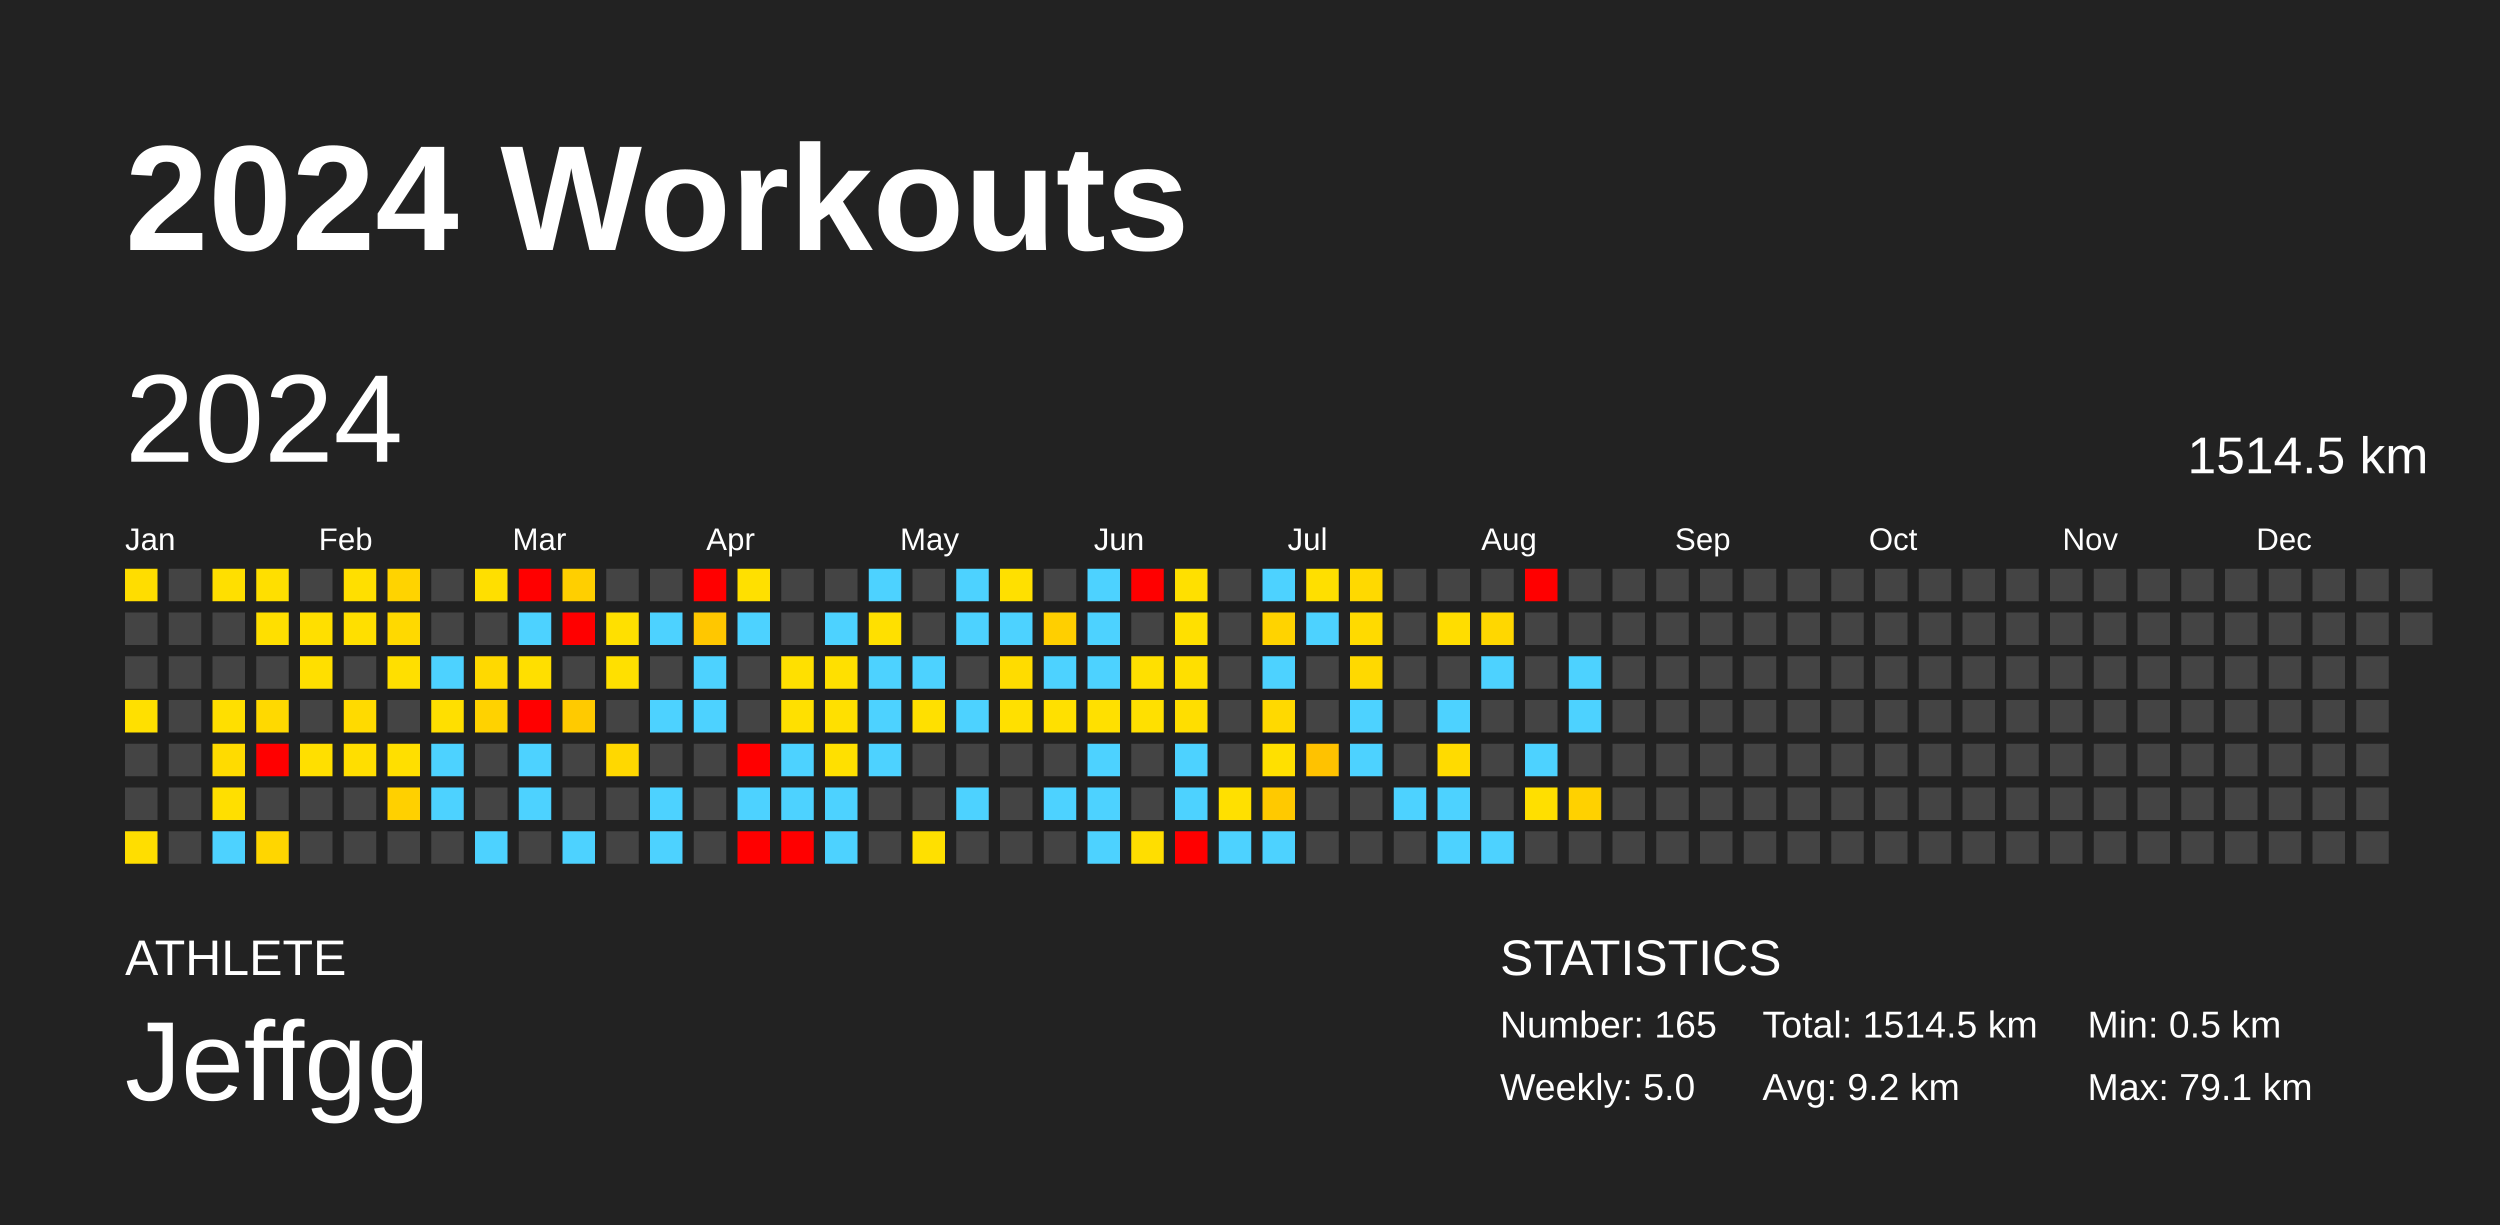
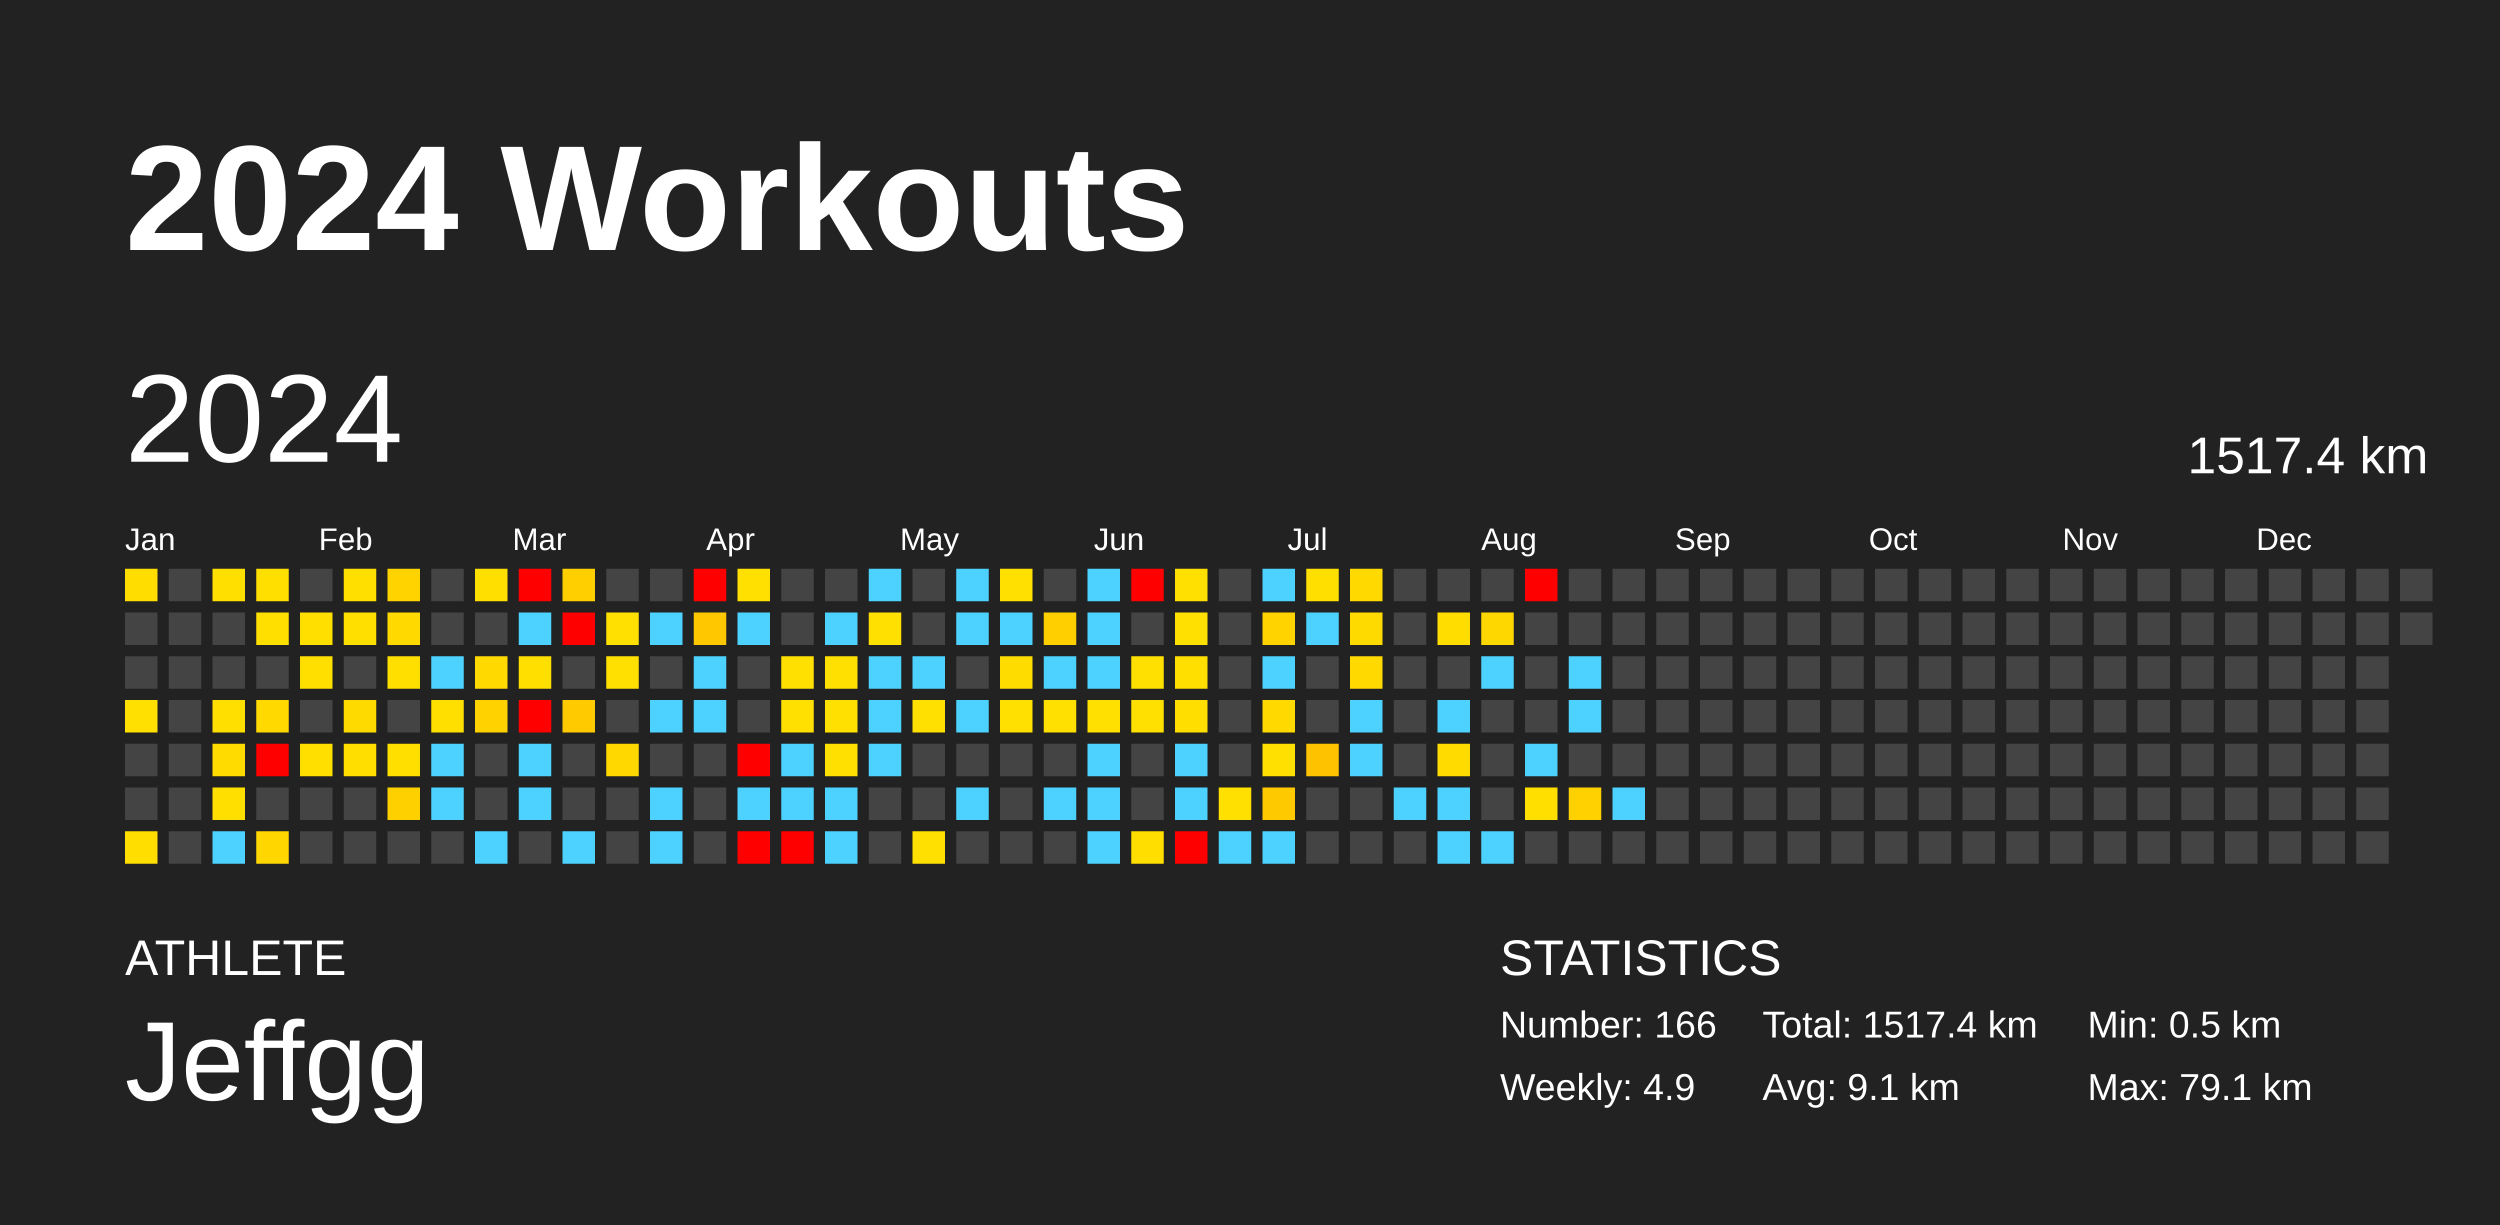
<svg xmlns="http://www.w3.org/2000/svg" baseProfile="full" height="98mm" version="1.1" viewBox="0,0,200,98" width="200mm">
  <defs />
  <rect fill="#222222" height="98" width="200" x="0" y="0" />
  <text fill="#FFFFFF" style="font-size:12px; font-family:Arial; font-weight:bold;" x="10" y="20">2024 Workouts</text>
  <text fill="#FFFFFF" style="font-size:4px; font-family:Arial" x="10" y="78">ATHLETE</text>
  <text fill="#FFFFFF" style="font-size:9px; font-family:Arial" x="10" y="88">Jeffgg</text>
  <text fill="#FFFFFF" style="font-size:4px; font-family:Arial" x="120" y="78">STATISTICS</text>
-   <text fill="#FFFFFF" style="font-size:3px; font-family:Arial" x="120" y="83">Number: 165</text>
-   <text fill="#FFFFFF" style="font-size:3px; font-family:Arial" x="120" y="88">Weekly: 5.0</text>
-   <text fill="#FFFFFF" style="font-size:3px; font-family:Arial" x="141" y="83">Total: 1514.5 km</text>
-   <text fill="#FFFFFF" style="font-size:3px; font-family:Arial" x="141" y="88">Avg: 9.2 km</text>
+   <text fill="#FFFFFF" style="font-size:3px; font-family:Arial" x="120" y="83">Number: 166</text>
+   <text fill="#FFFFFF" style="font-size:3px; font-family:Arial" x="120" y="88">Weekly: 4.9</text>
+   <text fill="#FFFFFF" style="font-size:3px; font-family:Arial" x="141" y="83">Total: 1517.4 km</text>
+   <text fill="#FFFFFF" style="font-size:3px; font-family:Arial" x="141" y="88">Avg: 9.1 km</text>
  <text fill="#FFFFFF" style="font-size:3px; font-family:Arial" x="167" y="83">Min: 0.5 km</text>
  <text fill="#FFFFFF" style="font-size:3px; font-family:Arial" x="167" y="88">Max: 79.1 km</text>
  <text dominant-baseline="hanging" fill="#FFFFFF" style="font-size:10.0px; font-family:Arial;" x="10" y="30">2024</text>
-   <text dominant-baseline="hanging" fill="#FFFFFF" style="font-size:4.125px; font-family:Arial;" x="175" y="35">1514.5 km</text>
+   <text dominant-baseline="hanging" fill="#FFFFFF" style="font-size:4.125px; font-family:Arial;" x="175" y="35">1517.4 km</text>
  <text fill="#FFFFFF" style="font-size:2.5px; font-family:Arial" x="10.0" y="44">Jan</text>
  <text fill="#FFFFFF" style="font-size:2.5px; font-family:Arial" x="25.5" y="44">Feb</text>
  <text fill="#FFFFFF" style="font-size:2.5px; font-family:Arial" x="41.0" y="44">Mar</text>
  <text fill="#FFFFFF" style="font-size:2.5px; font-family:Arial" x="56.5" y="44">Apr</text>
  <text fill="#FFFFFF" style="font-size:2.5px; font-family:Arial" x="72.0" y="44">May</text>
  <text fill="#FFFFFF" style="font-size:2.5px; font-family:Arial" x="87.5" y="44">Jun</text>
  <text fill="#FFFFFF" style="font-size:2.5px; font-family:Arial" x="103.0" y="44">Jul</text>
  <text fill="#FFFFFF" style="font-size:2.5px; font-family:Arial" x="118.5" y="44">Aug</text>
  <text fill="#FFFFFF" style="font-size:2.5px; font-family:Arial" x="134.0" y="44">Sep</text>
  <text fill="#FFFFFF" style="font-size:2.5px; font-family:Arial" x="149.5" y="44">Oct</text>
  <text fill="#FFFFFF" style="font-size:2.5px; font-family:Arial" x="165.0" y="44">Nov</text>
  <text fill="#FFFFFF" style="font-size:2.5px; font-family:Arial" x="180.5" y="44">Dec</text>
  <rect fill="#ffdd00" height="2.6" width="2.6" x="10.0" y="45.5" />
  <rect fill="#444444" height="2.6" width="2.6" x="10.0" y="49.0" />
  <rect fill="#444444" height="2.6" width="2.6" x="10.0" y="52.5" />
  <rect fill="#ffe000" height="2.6" width="2.6" x="10.0" y="56.0" />
  <rect fill="#444444" height="2.6" width="2.6" x="10.0" y="59.5" />
  <rect fill="#444444" height="2.6" width="2.6" x="10.0" y="63.0" />
  <rect fill="#ffde00" height="2.6" width="2.6" x="10.0" y="66.5" />
  <rect fill="#444444" height="2.6" width="2.6" x="13.5" y="45.5" />
  <rect fill="#444444" height="2.6" width="2.6" x="13.5" y="49.0" />
  <rect fill="#444444" height="2.6" width="2.6" x="13.5" y="52.5" />
  <rect fill="#444444" height="2.6" width="2.6" x="13.5" y="56.0" />
  <rect fill="#444444" height="2.6" width="2.6" x="13.5" y="59.5" />
  <rect fill="#444444" height="2.6" width="2.6" x="13.5" y="63.0" />
  <rect fill="#444444" height="2.6" width="2.6" x="13.5" y="66.5" />
  <rect fill="#ffdf00" height="2.6" width="2.6" x="17.0" y="45.5" />
  <rect fill="#444444" height="2.6" width="2.6" x="17.0" y="49.0" />
  <rect fill="#444444" height="2.6" width="2.6" x="17.0" y="52.5" />
  <rect fill="#ffdf00" height="2.6" width="2.6" x="17.0" y="56.0" />
  <rect fill="#ffdb00" height="2.6" width="2.6" x="17.0" y="59.5" />
  <rect fill="#ffdf00" height="2.6" width="2.6" x="17.0" y="63.0" />
  <rect fill="#4dd2ff" height="2.6" width="2.6" x="17.0" y="66.5" />
  <rect fill="#ffdf00" height="2.6" width="2.6" x="20.5" y="45.5" />
  <rect fill="#ffdf00" height="2.6" width="2.6" x="20.5" y="49.0" />
  <rect fill="#444444" height="2.6" width="2.6" x="20.5" y="52.5" />
  <rect fill="#ffd900" height="2.6" width="2.6" x="20.5" y="56.0" />
  <rect fill="red" height="2.6" width="2.6" x="20.5" y="59.5" />
  <rect fill="#444444" height="2.6" width="2.6" x="20.5" y="63.0" />
  <rect fill="#ffd600" height="2.6" width="2.6" x="20.5" y="66.5" />
  <rect fill="#444444" height="2.6" width="2.6" x="24.0" y="45.5" />
  <rect fill="#ffdf00" height="2.6" width="2.6" x="24.0" y="49.0" />
  <rect fill="#ffdf00" height="2.6" width="2.6" x="24.0" y="52.5" />
  <rect fill="#444444" height="2.6" width="2.6" x="24.0" y="56.0" />
  <rect fill="#ffdf00" height="2.6" width="2.6" x="24.0" y="59.5" />
  <rect fill="#444444" height="2.6" width="2.6" x="24.0" y="63.0" />
  <rect fill="#444444" height="2.6" width="2.6" x="24.0" y="66.5" />
  <rect fill="#ffdf00" height="2.6" width="2.6" x="27.5" y="45.5" />
  <rect fill="#ffdf00" height="2.6" width="2.6" x="27.5" y="49.0" />
  <rect fill="#444444" height="2.6" width="2.6" x="27.5" y="52.5" />
  <rect fill="#ffda00" height="2.6" width="2.6" x="27.5" y="56.0" />
  <rect fill="#ffde00" height="2.6" width="2.6" x="27.5" y="59.5" />
  <rect fill="#444444" height="2.6" width="2.6" x="27.5" y="63.0" />
  <rect fill="#444444" height="2.6" width="2.6" x="27.5" y="66.5" />
  <rect fill="#ffd300" height="2.6" width="2.6" x="31.0" y="45.5" />
  <rect fill="#ffd900" height="2.6" width="2.6" x="31.0" y="49.0" />
  <rect fill="#ffdf00" height="2.6" width="2.6" x="31.0" y="52.5" />
  <rect fill="#444444" height="2.6" width="2.6" x="31.0" y="56.0" />
  <rect fill="#ffdf00" height="2.6" width="2.6" x="31.0" y="59.5" />
  <rect fill="#ffd000" height="2.6" width="2.6" x="31.0" y="63.0" />
  <rect fill="#444444" height="2.6" width="2.6" x="31.0" y="66.5" />
  <rect fill="#444444" height="2.6" width="2.6" x="34.5" y="45.5" />
  <rect fill="#444444" height="2.6" width="2.6" x="34.5" y="49.0" />
  <rect fill="#4dd2ff" height="2.6" width="2.6" x="34.5" y="52.5" />
  <rect fill="#ffdf00" height="2.6" width="2.6" x="34.5" y="56.0" />
  <rect fill="#4dd2ff" height="2.6" width="2.6" x="34.5" y="59.5" />
  <rect fill="#4dd2ff" height="2.6" width="2.6" x="34.5" y="63.0" />
  <rect fill="#444444" height="2.6" width="2.6" x="34.5" y="66.5" />
  <rect fill="#ffdf00" height="2.6" width="2.6" x="38.0" y="45.5" />
  <rect fill="#444444" height="2.6" width="2.6" x="38.0" y="49.0" />
  <rect fill="#ffd900" height="2.6" width="2.6" x="38.0" y="52.5" />
  <rect fill="#ffd200" height="2.6" width="2.6" x="38.0" y="56.0" />
  <rect fill="#444444" height="2.6" width="2.6" x="38.0" y="59.5" />
  <rect fill="#444444" height="2.6" width="2.6" x="38.0" y="63.0" />
  <rect fill="#4dd2ff" height="2.6" width="2.6" x="38.0" y="66.5" />
  <rect fill="red" height="2.6" width="2.6" x="41.5" y="45.5" />
  <rect fill="#4dd2ff" height="2.6" width="2.6" x="41.5" y="49.0" />
  <rect fill="#ffdf00" height="2.6" width="2.6" x="41.5" y="52.5" />
  <rect fill="red" height="2.6" width="2.6" x="41.5" y="56.0" />
  <rect fill="#4dd2ff" height="2.6" width="2.6" x="41.5" y="59.5" />
  <rect fill="#4dd2ff" height="2.6" width="2.6" x="41.5" y="63.0" />
  <rect fill="#444444" height="2.6" width="2.6" x="41.5" y="66.5" />
  <rect fill="#ffcf00" height="2.6" width="2.6" x="45.0" y="45.5" />
  <rect fill="red" height="2.6" width="2.6" x="45.0" y="49.0" />
  <rect fill="#444444" height="2.6" width="2.6" x="45.0" y="52.5" />
  <rect fill="#ffca00" height="2.6" width="2.6" x="45.0" y="56.0" />
  <rect fill="#444444" height="2.6" width="2.6" x="45.0" y="59.5" />
  <rect fill="#444444" height="2.6" width="2.6" x="45.0" y="63.0" />
  <rect fill="#4dd2ff" height="2.6" width="2.6" x="45.0" y="66.5" />
  <rect fill="#444444" height="2.6" width="2.6" x="48.5" y="45.5" />
  <rect fill="#ffe000" height="2.6" width="2.6" x="48.5" y="49.0" />
  <rect fill="#ffe000" height="2.6" width="2.6" x="48.5" y="52.5" />
  <rect fill="#444444" height="2.6" width="2.6" x="48.5" y="56.0" />
  <rect fill="#ffd800" height="2.6" width="2.6" x="48.5" y="59.5" />
  <rect fill="#444444" height="2.6" width="2.6" x="48.5" y="63.0" />
  <rect fill="#444444" height="2.6" width="2.6" x="48.5" y="66.5" />
  <rect fill="#444444" height="2.6" width="2.6" x="52.0" y="45.5" />
  <rect fill="#4dd2ff" height="2.6" width="2.6" x="52.0" y="49.0" />
  <rect fill="#444444" height="2.6" width="2.6" x="52.0" y="52.5" />
  <rect fill="#4dd2ff" height="2.6" width="2.6" x="52.0" y="56.0" />
  <rect fill="#444444" height="2.6" width="2.6" x="52.0" y="59.5" />
  <rect fill="#4dd2ff" height="2.6" width="2.6" x="52.0" y="63.0" />
  <rect fill="#4dd2ff" height="2.6" width="2.6" x="52.0" y="66.5" />
  <rect fill="red" height="2.6" width="2.6" x="55.5" y="45.5" />
  <rect fill="#ffc700" height="2.6" width="2.6" x="55.5" y="49.0" />
  <rect fill="#4dd2ff" height="2.6" width="2.6" x="55.5" y="52.5" />
  <rect fill="#4dd2ff" height="2.6" width="2.6" x="55.5" y="56.0" />
  <rect fill="#444444" height="2.6" width="2.6" x="55.5" y="59.5" />
  <rect fill="#444444" height="2.6" width="2.6" x="55.5" y="63.0" />
  <rect fill="#444444" height="2.6" width="2.6" x="55.5" y="66.5" />
  <rect fill="#ffe000" height="2.6" width="2.6" x="59.0" y="45.5" />
  <rect fill="#4dd2ff" height="2.6" width="2.6" x="59.0" y="49.0" />
  <rect fill="#444444" height="2.6" width="2.6" x="59.0" y="52.5" />
  <rect fill="#444444" height="2.6" width="2.6" x="59.0" y="56.0" />
  <rect fill="red" height="2.6" width="2.6" x="59.0" y="59.5" />
  <rect fill="#4dd2ff" height="2.6" width="2.6" x="59.0" y="63.0" />
  <rect fill="red" height="2.6" width="2.6" x="59.0" y="66.5" />
  <rect fill="#444444" height="2.6" width="2.6" x="62.5" y="45.5" />
  <rect fill="#444444" height="2.6" width="2.6" x="62.5" y="49.0" />
  <rect fill="#ffe000" height="2.6" width="2.6" x="62.5" y="52.5" />
  <rect fill="#ffe000" height="2.6" width="2.6" x="62.5" y="56.0" />
  <rect fill="#4dd2ff" height="2.6" width="2.6" x="62.5" y="59.5" />
  <rect fill="#4dd2ff" height="2.6" width="2.6" x="62.5" y="63.0" />
  <rect fill="red" height="2.6" width="2.6" x="62.5" y="66.5" />
  <rect fill="#444444" height="2.6" width="2.6" x="66.0" y="45.5" />
  <rect fill="#4dd2ff" height="2.6" width="2.6" x="66.0" y="49.0" />
  <rect fill="#ffe000" height="2.6" width="2.6" x="66.0" y="52.5" />
  <rect fill="#ffe000" height="2.6" width="2.6" x="66.0" y="56.0" />
  <rect fill="#ffe000" height="2.6" width="2.6" x="66.0" y="59.5" />
  <rect fill="#4dd2ff" height="2.6" width="2.6" x="66.0" y="63.0" />
  <rect fill="#4dd2ff" height="2.6" width="2.6" x="66.0" y="66.5" />
  <rect fill="#4dd2ff" height="2.6" width="2.6" x="69.5" y="45.5" />
  <rect fill="#ffe000" height="2.6" width="2.6" x="69.5" y="49.0" />
  <rect fill="#4dd2ff" height="2.6" width="2.6" x="69.5" y="52.5" />
  <rect fill="#4dd2ff" height="2.6" width="2.6" x="69.5" y="56.0" />
  <rect fill="#4dd2ff" height="2.6" width="2.6" x="69.5" y="59.5" />
  <rect fill="#444444" height="2.6" width="2.6" x="69.5" y="63.0" />
  <rect fill="#444444" height="2.6" width="2.6" x="69.5" y="66.5" />
  <rect fill="#444444" height="2.6" width="2.6" x="73.0" y="45.5" />
  <rect fill="#444444" height="2.6" width="2.6" x="73.0" y="49.0" />
  <rect fill="#4dd2ff" height="2.6" width="2.6" x="73.0" y="52.5" />
  <rect fill="#ffe000" height="2.6" width="2.6" x="73.0" y="56.0" />
  <rect fill="#444444" height="2.6" width="2.6" x="73.0" y="59.5" />
  <rect fill="#444444" height="2.6" width="2.6" x="73.0" y="63.0" />
  <rect fill="#ffe000" height="2.6" width="2.6" x="73.0" y="66.5" />
  <rect fill="#4dd2ff" height="2.6" width="2.6" x="76.5" y="45.5" />
  <rect fill="#4dd2ff" height="2.6" width="2.6" x="76.5" y="49.0" />
  <rect fill="#444444" height="2.6" width="2.6" x="76.5" y="52.5" />
  <rect fill="#4dd2ff" height="2.6" width="2.6" x="76.5" y="56.0" />
  <rect fill="#444444" height="2.6" width="2.6" x="76.5" y="59.5" />
  <rect fill="#4dd2ff" height="2.6" width="2.6" x="76.5" y="63.0" />
  <rect fill="#444444" height="2.6" width="2.6" x="76.5" y="66.5" />
  <rect fill="#ffe000" height="2.6" width="2.6" x="80.0" y="45.5" />
  <rect fill="#4dd2ff" height="2.6" width="2.6" x="80.0" y="49.0" />
  <rect fill="#ffdc00" height="2.6" width="2.6" x="80.0" y="52.5" />
  <rect fill="#ffe000" height="2.6" width="2.6" x="80.0" y="56.0" />
  <rect fill="#444444" height="2.6" width="2.6" x="80.0" y="59.5" />
  <rect fill="#444444" height="2.6" width="2.6" x="80.0" y="63.0" />
  <rect fill="#444444" height="2.6" width="2.6" x="80.0" y="66.5" />
  <rect fill="#444444" height="2.6" width="2.6" x="83.5" y="45.5" />
  <rect fill="#ffcf00" height="2.6" width="2.6" x="83.5" y="49.0" />
  <rect fill="#4dd2ff" height="2.6" width="2.6" x="83.5" y="52.5" />
  <rect fill="#ffe000" height="2.6" width="2.6" x="83.5" y="56.0" />
  <rect fill="#444444" height="2.6" width="2.6" x="83.5" y="59.5" />
  <rect fill="#4dd2ff" height="2.6" width="2.6" x="83.5" y="63.0" />
  <rect fill="#444444" height="2.6" width="2.6" x="83.5" y="66.5" />
  <rect fill="#4dd2ff" height="2.6" width="2.6" x="87.0" y="45.5" />
  <rect fill="#4dd2ff" height="2.6" width="2.6" x="87.0" y="49.0" />
  <rect fill="#4dd2ff" height="2.6" width="2.6" x="87.0" y="52.5" />
  <rect fill="#ffe000" height="2.6" width="2.6" x="87.0" y="56.0" />
  <rect fill="#4dd2ff" height="2.6" width="2.6" x="87.0" y="59.5" />
  <rect fill="#4dd2ff" height="2.6" width="2.6" x="87.0" y="63.0" />
  <rect fill="#4dd2ff" height="2.6" width="2.6" x="87.0" y="66.5" />
  <rect fill="red" height="2.6" width="2.6" x="90.5" y="45.5" />
  <rect fill="#444444" height="2.6" width="2.6" x="90.5" y="49.0" />
  <rect fill="#ffe000" height="2.6" width="2.6" x="90.5" y="52.5" />
  <rect fill="#ffe000" height="2.6" width="2.6" x="90.5" y="56.0" />
  <rect fill="#444444" height="2.6" width="2.6" x="90.5" y="59.5" />
  <rect fill="#444444" height="2.6" width="2.6" x="90.5" y="63.0" />
  <rect fill="#ffde00" height="2.6" width="2.6" x="90.5" y="66.5" />
  <rect fill="#ffe000" height="2.6" width="2.6" x="94.0" y="45.5" />
  <rect fill="#ffe000" height="2.6" width="2.6" x="94.0" y="49.0" />
  <rect fill="#ffdf00" height="2.6" width="2.6" x="94.0" y="52.5" />
  <rect fill="#ffde00" height="2.6" width="2.6" x="94.0" y="56.0" />
  <rect fill="#4dd2ff" height="2.6" width="2.6" x="94.0" y="59.5" />
  <rect fill="#4dd2ff" height="2.6" width="2.6" x="94.0" y="63.0" />
  <rect fill="red" height="2.6" width="2.6" x="94.0" y="66.5" />
  <rect fill="#444444" height="2.6" width="2.6" x="97.5" y="45.5" />
  <rect fill="#444444" height="2.6" width="2.6" x="97.5" y="49.0" />
  <rect fill="#444444" height="2.6" width="2.6" x="97.5" y="52.5" />
  <rect fill="#444444" height="2.6" width="2.6" x="97.5" y="56.0" />
  <rect fill="#444444" height="2.6" width="2.6" x="97.5" y="59.5" />
  <rect fill="#ffe000" height="2.6" width="2.6" x="97.5" y="63.0" />
  <rect fill="#4dd2ff" height="2.6" width="2.6" x="97.5" y="66.5" />
  <rect fill="#4dd2ff" height="2.6" width="2.6" x="101.0" y="45.5" />
  <rect fill="#ffd300" height="2.6" width="2.6" x="101.0" y="49.0" />
  <rect fill="#4dd2ff" height="2.6" width="2.6" x="101.0" y="52.5" />
  <rect fill="#ffd900" height="2.6" width="2.6" x="101.0" y="56.0" />
  <rect fill="#ffe000" height="2.6" width="2.6" x="101.0" y="59.5" />
  <rect fill="#ffc900" height="2.6" width="2.6" x="101.0" y="63.0" />
  <rect fill="#4dd2ff" height="2.6" width="2.6" x="101.0" y="66.5" />
  <rect fill="#ffdf00" height="2.6" width="2.6" x="104.5" y="45.5" />
  <rect fill="#4dd2ff" height="2.6" width="2.6" x="104.5" y="49.0" />
  <rect fill="#444444" height="2.6" width="2.6" x="104.5" y="52.5" />
  <rect fill="#444444" height="2.6" width="2.6" x="104.5" y="56.0" />
  <rect fill="#ffc200" height="2.6" width="2.6" x="104.5" y="59.5" />
  <rect fill="#444444" height="2.6" width="2.6" x="104.5" y="63.0" />
  <rect fill="#444444" height="2.6" width="2.6" x="104.5" y="66.5" />
  <rect fill="#ffd900" height="2.6" width="2.6" x="108.0" y="45.5" />
  <rect fill="#ffda00" height="2.6" width="2.6" x="108.0" y="49.0" />
  <rect fill="#ffd900" height="2.6" width="2.6" x="108.0" y="52.5" />
  <rect fill="#4dd2ff" height="2.6" width="2.6" x="108.0" y="56.0" />
  <rect fill="#4dd2ff" height="2.6" width="2.6" x="108.0" y="59.5" />
  <rect fill="#444444" height="2.6" width="2.6" x="108.0" y="63.0" />
  <rect fill="#444444" height="2.6" width="2.6" x="108.0" y="66.5" />
  <rect fill="#444444" height="2.6" width="2.6" x="111.5" y="45.5" />
  <rect fill="#444444" height="2.6" width="2.6" x="111.5" y="49.0" />
  <rect fill="#444444" height="2.6" width="2.6" x="111.5" y="52.5" />
  <rect fill="#444444" height="2.6" width="2.6" x="111.5" y="56.0" />
  <rect fill="#444444" height="2.6" width="2.6" x="111.5" y="59.5" />
  <rect fill="#4dd2ff" height="2.6" width="2.6" x="111.5" y="63.0" />
  <rect fill="#444444" height="2.6" width="2.6" x="111.5" y="66.5" />
  <rect fill="#444444" height="2.6" width="2.6" x="115.0" y="45.5" />
  <rect fill="#ffdd00" height="2.6" width="2.6" x="115.0" y="49.0" />
  <rect fill="#444444" height="2.6" width="2.6" x="115.0" y="52.5" />
  <rect fill="#4dd2ff" height="2.6" width="2.6" x="115.0" y="56.0" />
  <rect fill="#ffdb00" height="2.6" width="2.6" x="115.0" y="59.5" />
  <rect fill="#4dd2ff" height="2.6" width="2.6" x="115.0" y="63.0" />
  <rect fill="#4dd2ff" height="2.6" width="2.6" x="115.0" y="66.5" />
  <rect fill="#444444" height="2.6" width="2.6" x="118.5" y="45.5" />
  <rect fill="#ffd700" height="2.6" width="2.6" x="118.5" y="49.0" />
  <rect fill="#4dd2ff" height="2.6" width="2.6" x="118.5" y="52.5" />
  <rect fill="#444444" height="2.6" width="2.6" x="118.5" y="56.0" />
  <rect fill="#444444" height="2.6" width="2.6" x="118.5" y="59.5" />
  <rect fill="#444444" height="2.6" width="2.6" x="118.5" y="63.0" />
  <rect fill="#4dd2ff" height="2.6" width="2.6" x="118.5" y="66.5" />
  <rect fill="red" height="2.6" width="2.6" x="122.0" y="45.5" />
  <rect fill="#444444" height="2.6" width="2.6" x="122.0" y="49.0" />
  <rect fill="#444444" height="2.6" width="2.6" x="122.0" y="52.5" />
  <rect fill="#444444" height="2.6" width="2.6" x="122.0" y="56.0" />
  <rect fill="#4dd2ff" height="2.6" width="2.6" x="122.0" y="59.5" />
  <rect fill="#ffdf00" height="2.6" width="2.6" x="122.0" y="63.0" />
  <rect fill="#444444" height="2.6" width="2.6" x="122.0" y="66.5" />
  <rect fill="#444444" height="2.6" width="2.6" x="125.5" y="45.5" />
  <rect fill="#444444" height="2.6" width="2.6" x="125.5" y="49.0" />
  <rect fill="#4dd2ff" height="2.6" width="2.6" x="125.5" y="52.5" />
  <rect fill="#4dd2ff" height="2.6" width="2.6" x="125.5" y="56.0" />
  <rect fill="#444444" height="2.6" width="2.6" x="125.5" y="59.5" />
  <rect fill="#ffd100" height="2.6" width="2.6" x="125.5" y="63.0" />
  <rect fill="#444444" height="2.6" width="2.6" x="125.5" y="66.5" />
  <rect fill="#444444" height="2.6" width="2.6" x="129.0" y="45.5" />
  <rect fill="#444444" height="2.6" width="2.6" x="129.0" y="49.0" />
  <rect fill="#444444" height="2.6" width="2.6" x="129.0" y="52.5" />
  <rect fill="#444444" height="2.6" width="2.6" x="129.0" y="56.0" />
  <rect fill="#444444" height="2.6" width="2.6" x="129.0" y="59.5" />
-   <rect fill="#444444" height="2.6" width="2.6" x="129.0" y="63.0" />
+   <rect fill="#4dd2ff" height="2.6" width="2.6" x="129.0" y="63.0" />
  <rect fill="#444444" height="2.6" width="2.6" x="129.0" y="66.5" />
  <rect fill="#444444" height="2.6" width="2.6" x="132.5" y="45.5" />
  <rect fill="#444444" height="2.6" width="2.6" x="132.5" y="49.0" />
  <rect fill="#444444" height="2.6" width="2.6" x="132.5" y="52.5" />
  <rect fill="#444444" height="2.6" width="2.6" x="132.5" y="56.0" />
  <rect fill="#444444" height="2.6" width="2.6" x="132.5" y="59.5" />
  <rect fill="#444444" height="2.6" width="2.6" x="132.5" y="63.0" />
  <rect fill="#444444" height="2.6" width="2.6" x="132.5" y="66.5" />
  <rect fill="#444444" height="2.6" width="2.6" x="136.0" y="45.5" />
  <rect fill="#444444" height="2.6" width="2.6" x="136.0" y="49.0" />
  <rect fill="#444444" height="2.6" width="2.6" x="136.0" y="52.5" />
  <rect fill="#444444" height="2.6" width="2.6" x="136.0" y="56.0" />
  <rect fill="#444444" height="2.6" width="2.6" x="136.0" y="59.5" />
  <rect fill="#444444" height="2.6" width="2.6" x="136.0" y="63.0" />
  <rect fill="#444444" height="2.6" width="2.6" x="136.0" y="66.5" />
  <rect fill="#444444" height="2.6" width="2.6" x="139.5" y="45.5" />
  <rect fill="#444444" height="2.6" width="2.6" x="139.5" y="49.0" />
  <rect fill="#444444" height="2.6" width="2.6" x="139.5" y="52.5" />
  <rect fill="#444444" height="2.6" width="2.6" x="139.5" y="56.0" />
  <rect fill="#444444" height="2.6" width="2.6" x="139.5" y="59.5" />
  <rect fill="#444444" height="2.6" width="2.6" x="139.5" y="63.0" />
  <rect fill="#444444" height="2.6" width="2.6" x="139.5" y="66.5" />
  <rect fill="#444444" height="2.6" width="2.6" x="143.0" y="45.5" />
  <rect fill="#444444" height="2.6" width="2.6" x="143.0" y="49.0" />
  <rect fill="#444444" height="2.6" width="2.6" x="143.0" y="52.5" />
  <rect fill="#444444" height="2.6" width="2.6" x="143.0" y="56.0" />
  <rect fill="#444444" height="2.6" width="2.6" x="143.0" y="59.5" />
  <rect fill="#444444" height="2.6" width="2.6" x="143.0" y="63.0" />
  <rect fill="#444444" height="2.6" width="2.6" x="143.0" y="66.5" />
  <rect fill="#444444" height="2.6" width="2.6" x="146.5" y="45.5" />
  <rect fill="#444444" height="2.6" width="2.6" x="146.5" y="49.0" />
  <rect fill="#444444" height="2.6" width="2.6" x="146.5" y="52.5" />
  <rect fill="#444444" height="2.6" width="2.6" x="146.5" y="56.0" />
  <rect fill="#444444" height="2.6" width="2.6" x="146.5" y="59.5" />
  <rect fill="#444444" height="2.6" width="2.6" x="146.5" y="63.0" />
  <rect fill="#444444" height="2.6" width="2.6" x="146.5" y="66.5" />
  <rect fill="#444444" height="2.6" width="2.6" x="150.0" y="45.5" />
  <rect fill="#444444" height="2.6" width="2.6" x="150.0" y="49.0" />
  <rect fill="#444444" height="2.6" width="2.6" x="150.0" y="52.5" />
  <rect fill="#444444" height="2.6" width="2.6" x="150.0" y="56.0" />
  <rect fill="#444444" height="2.6" width="2.6" x="150.0" y="59.5" />
  <rect fill="#444444" height="2.6" width="2.6" x="150.0" y="63.0" />
  <rect fill="#444444" height="2.6" width="2.6" x="150.0" y="66.5" />
  <rect fill="#444444" height="2.6" width="2.6" x="153.5" y="45.5" />
  <rect fill="#444444" height="2.6" width="2.6" x="153.5" y="49.0" />
  <rect fill="#444444" height="2.6" width="2.6" x="153.5" y="52.5" />
  <rect fill="#444444" height="2.6" width="2.6" x="153.5" y="56.0" />
  <rect fill="#444444" height="2.6" width="2.6" x="153.5" y="59.5" />
  <rect fill="#444444" height="2.6" width="2.6" x="153.5" y="63.0" />
  <rect fill="#444444" height="2.6" width="2.6" x="153.5" y="66.5" />
  <rect fill="#444444" height="2.6" width="2.6" x="157.0" y="45.5" />
  <rect fill="#444444" height="2.6" width="2.6" x="157.0" y="49.0" />
  <rect fill="#444444" height="2.6" width="2.6" x="157.0" y="52.5" />
  <rect fill="#444444" height="2.6" width="2.6" x="157.0" y="56.0" />
  <rect fill="#444444" height="2.6" width="2.6" x="157.0" y="59.5" />
  <rect fill="#444444" height="2.6" width="2.6" x="157.0" y="63.0" />
  <rect fill="#444444" height="2.6" width="2.6" x="157.0" y="66.5" />
  <rect fill="#444444" height="2.6" width="2.6" x="160.5" y="45.5" />
  <rect fill="#444444" height="2.6" width="2.6" x="160.5" y="49.0" />
  <rect fill="#444444" height="2.6" width="2.6" x="160.5" y="52.5" />
  <rect fill="#444444" height="2.6" width="2.6" x="160.5" y="56.0" />
  <rect fill="#444444" height="2.6" width="2.6" x="160.5" y="59.5" />
  <rect fill="#444444" height="2.6" width="2.6" x="160.5" y="63.0" />
  <rect fill="#444444" height="2.6" width="2.6" x="160.5" y="66.5" />
  <rect fill="#444444" height="2.6" width="2.6" x="164.0" y="45.5" />
  <rect fill="#444444" height="2.6" width="2.6" x="164.0" y="49.0" />
  <rect fill="#444444" height="2.6" width="2.6" x="164.0" y="52.5" />
  <rect fill="#444444" height="2.6" width="2.6" x="164.0" y="56.0" />
  <rect fill="#444444" height="2.6" width="2.6" x="164.0" y="59.5" />
  <rect fill="#444444" height="2.6" width="2.6" x="164.0" y="63.0" />
  <rect fill="#444444" height="2.6" width="2.6" x="164.0" y="66.5" />
  <rect fill="#444444" height="2.6" width="2.6" x="167.5" y="45.5" />
  <rect fill="#444444" height="2.6" width="2.6" x="167.5" y="49.0" />
  <rect fill="#444444" height="2.6" width="2.6" x="167.5" y="52.5" />
  <rect fill="#444444" height="2.6" width="2.6" x="167.5" y="56.0" />
  <rect fill="#444444" height="2.6" width="2.6" x="167.5" y="59.5" />
  <rect fill="#444444" height="2.6" width="2.6" x="167.5" y="63.0" />
  <rect fill="#444444" height="2.6" width="2.6" x="167.5" y="66.5" />
  <rect fill="#444444" height="2.6" width="2.6" x="171.0" y="45.5" />
  <rect fill="#444444" height="2.6" width="2.6" x="171.0" y="49.0" />
  <rect fill="#444444" height="2.6" width="2.6" x="171.0" y="52.5" />
  <rect fill="#444444" height="2.6" width="2.6" x="171.0" y="56.0" />
  <rect fill="#444444" height="2.6" width="2.6" x="171.0" y="59.5" />
  <rect fill="#444444" height="2.6" width="2.6" x="171.0" y="63.0" />
  <rect fill="#444444" height="2.6" width="2.6" x="171.0" y="66.5" />
  <rect fill="#444444" height="2.6" width="2.6" x="174.5" y="45.5" />
  <rect fill="#444444" height="2.6" width="2.6" x="174.5" y="49.0" />
  <rect fill="#444444" height="2.6" width="2.6" x="174.5" y="52.5" />
  <rect fill="#444444" height="2.6" width="2.6" x="174.5" y="56.0" />
  <rect fill="#444444" height="2.6" width="2.6" x="174.5" y="59.5" />
  <rect fill="#444444" height="2.6" width="2.6" x="174.5" y="63.0" />
  <rect fill="#444444" height="2.6" width="2.6" x="174.5" y="66.5" />
  <rect fill="#444444" height="2.6" width="2.6" x="178.0" y="45.5" />
  <rect fill="#444444" height="2.6" width="2.6" x="178.0" y="49.0" />
  <rect fill="#444444" height="2.6" width="2.6" x="178.0" y="52.5" />
  <rect fill="#444444" height="2.6" width="2.6" x="178.0" y="56.0" />
  <rect fill="#444444" height="2.6" width="2.6" x="178.0" y="59.5" />
  <rect fill="#444444" height="2.6" width="2.6" x="178.0" y="63.0" />
  <rect fill="#444444" height="2.6" width="2.6" x="178.0" y="66.5" />
  <rect fill="#444444" height="2.6" width="2.6" x="181.5" y="45.5" />
  <rect fill="#444444" height="2.6" width="2.6" x="181.5" y="49.0" />
  <rect fill="#444444" height="2.6" width="2.6" x="181.5" y="52.5" />
  <rect fill="#444444" height="2.6" width="2.6" x="181.5" y="56.0" />
  <rect fill="#444444" height="2.6" width="2.6" x="181.5" y="59.5" />
  <rect fill="#444444" height="2.6" width="2.6" x="181.5" y="63.0" />
  <rect fill="#444444" height="2.6" width="2.6" x="181.5" y="66.5" />
  <rect fill="#444444" height="2.6" width="2.6" x="185.0" y="45.5" />
  <rect fill="#444444" height="2.6" width="2.6" x="185.0" y="49.0" />
  <rect fill="#444444" height="2.6" width="2.6" x="185.0" y="52.5" />
  <rect fill="#444444" height="2.6" width="2.6" x="185.0" y="56.0" />
  <rect fill="#444444" height="2.6" width="2.6" x="185.0" y="59.5" />
  <rect fill="#444444" height="2.6" width="2.6" x="185.0" y="63.0" />
  <rect fill="#444444" height="2.6" width="2.6" x="185.0" y="66.5" />
  <rect fill="#444444" height="2.6" width="2.6" x="188.5" y="45.5" />
  <rect fill="#444444" height="2.6" width="2.6" x="188.5" y="49.0" />
  <rect fill="#444444" height="2.6" width="2.6" x="188.5" y="52.5" />
  <rect fill="#444444" height="2.6" width="2.6" x="188.5" y="56.0" />
  <rect fill="#444444" height="2.6" width="2.6" x="188.5" y="59.5" />
  <rect fill="#444444" height="2.6" width="2.6" x="188.5" y="63.0" />
  <rect fill="#444444" height="2.6" width="2.6" x="188.5" y="66.5" />
  <rect fill="#444444" height="2.6" width="2.6" x="192.0" y="45.5" />
  <rect fill="#444444" height="2.6" width="2.6" x="192.0" y="49.0" />
</svg>
